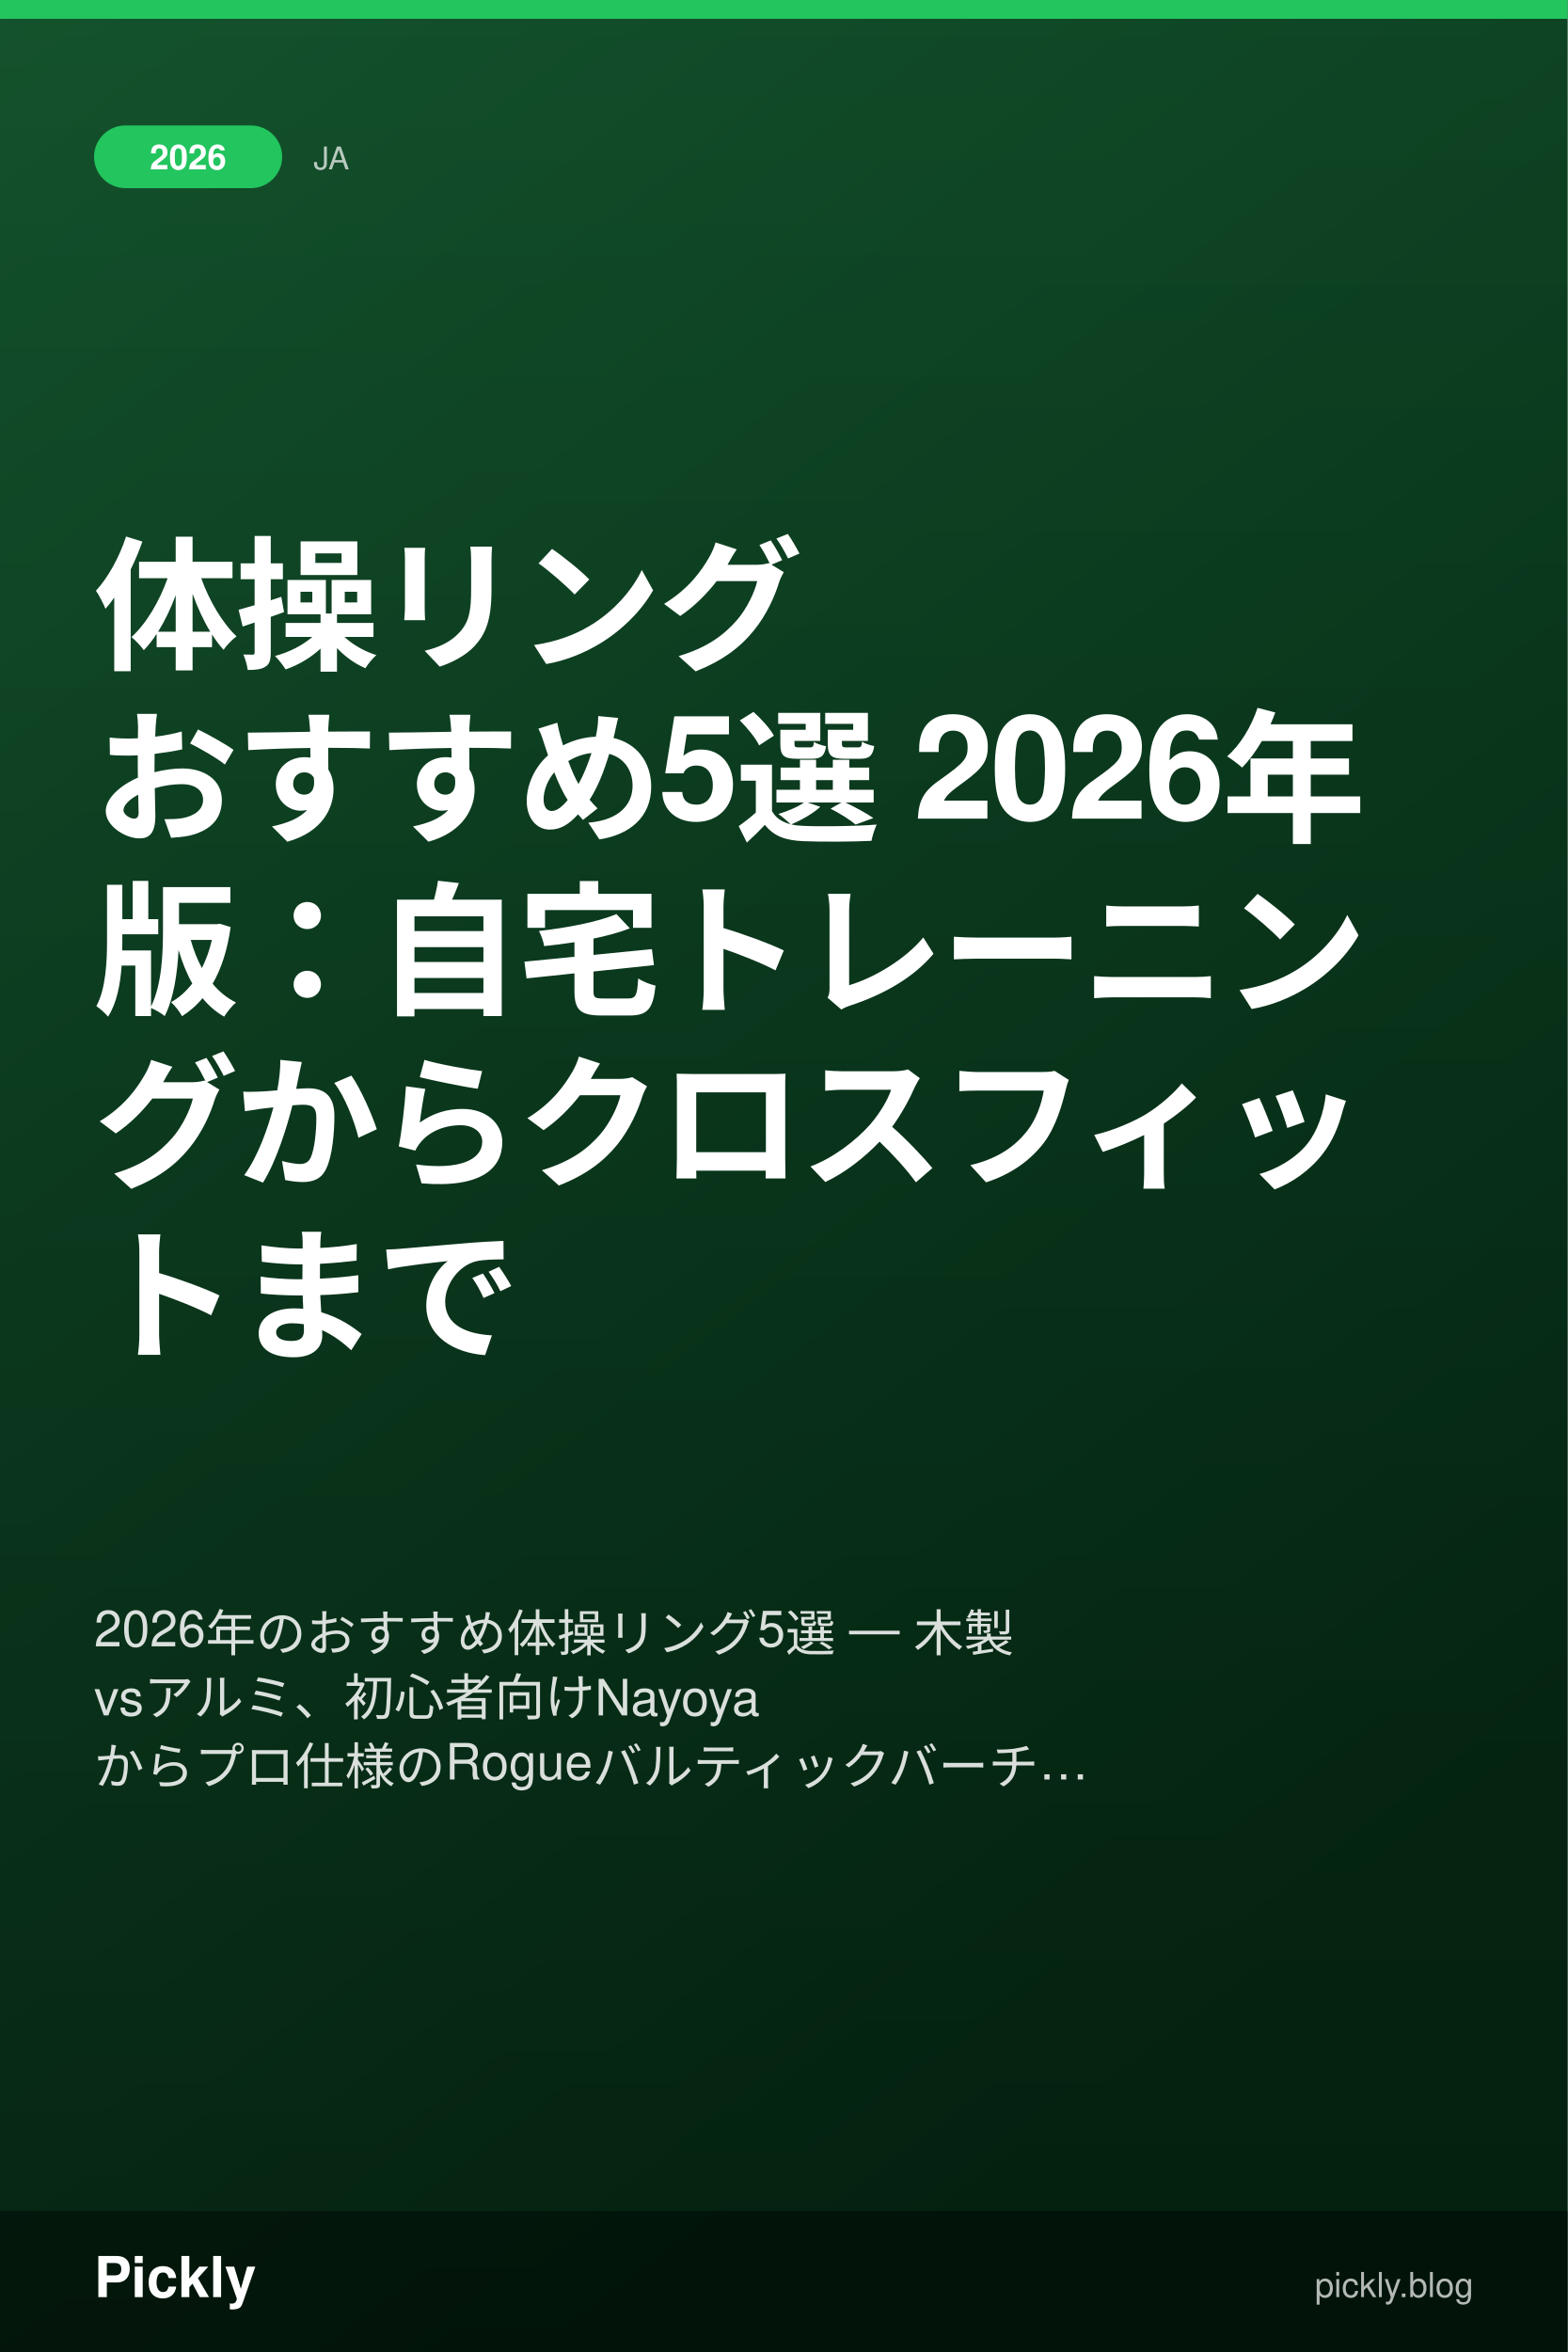
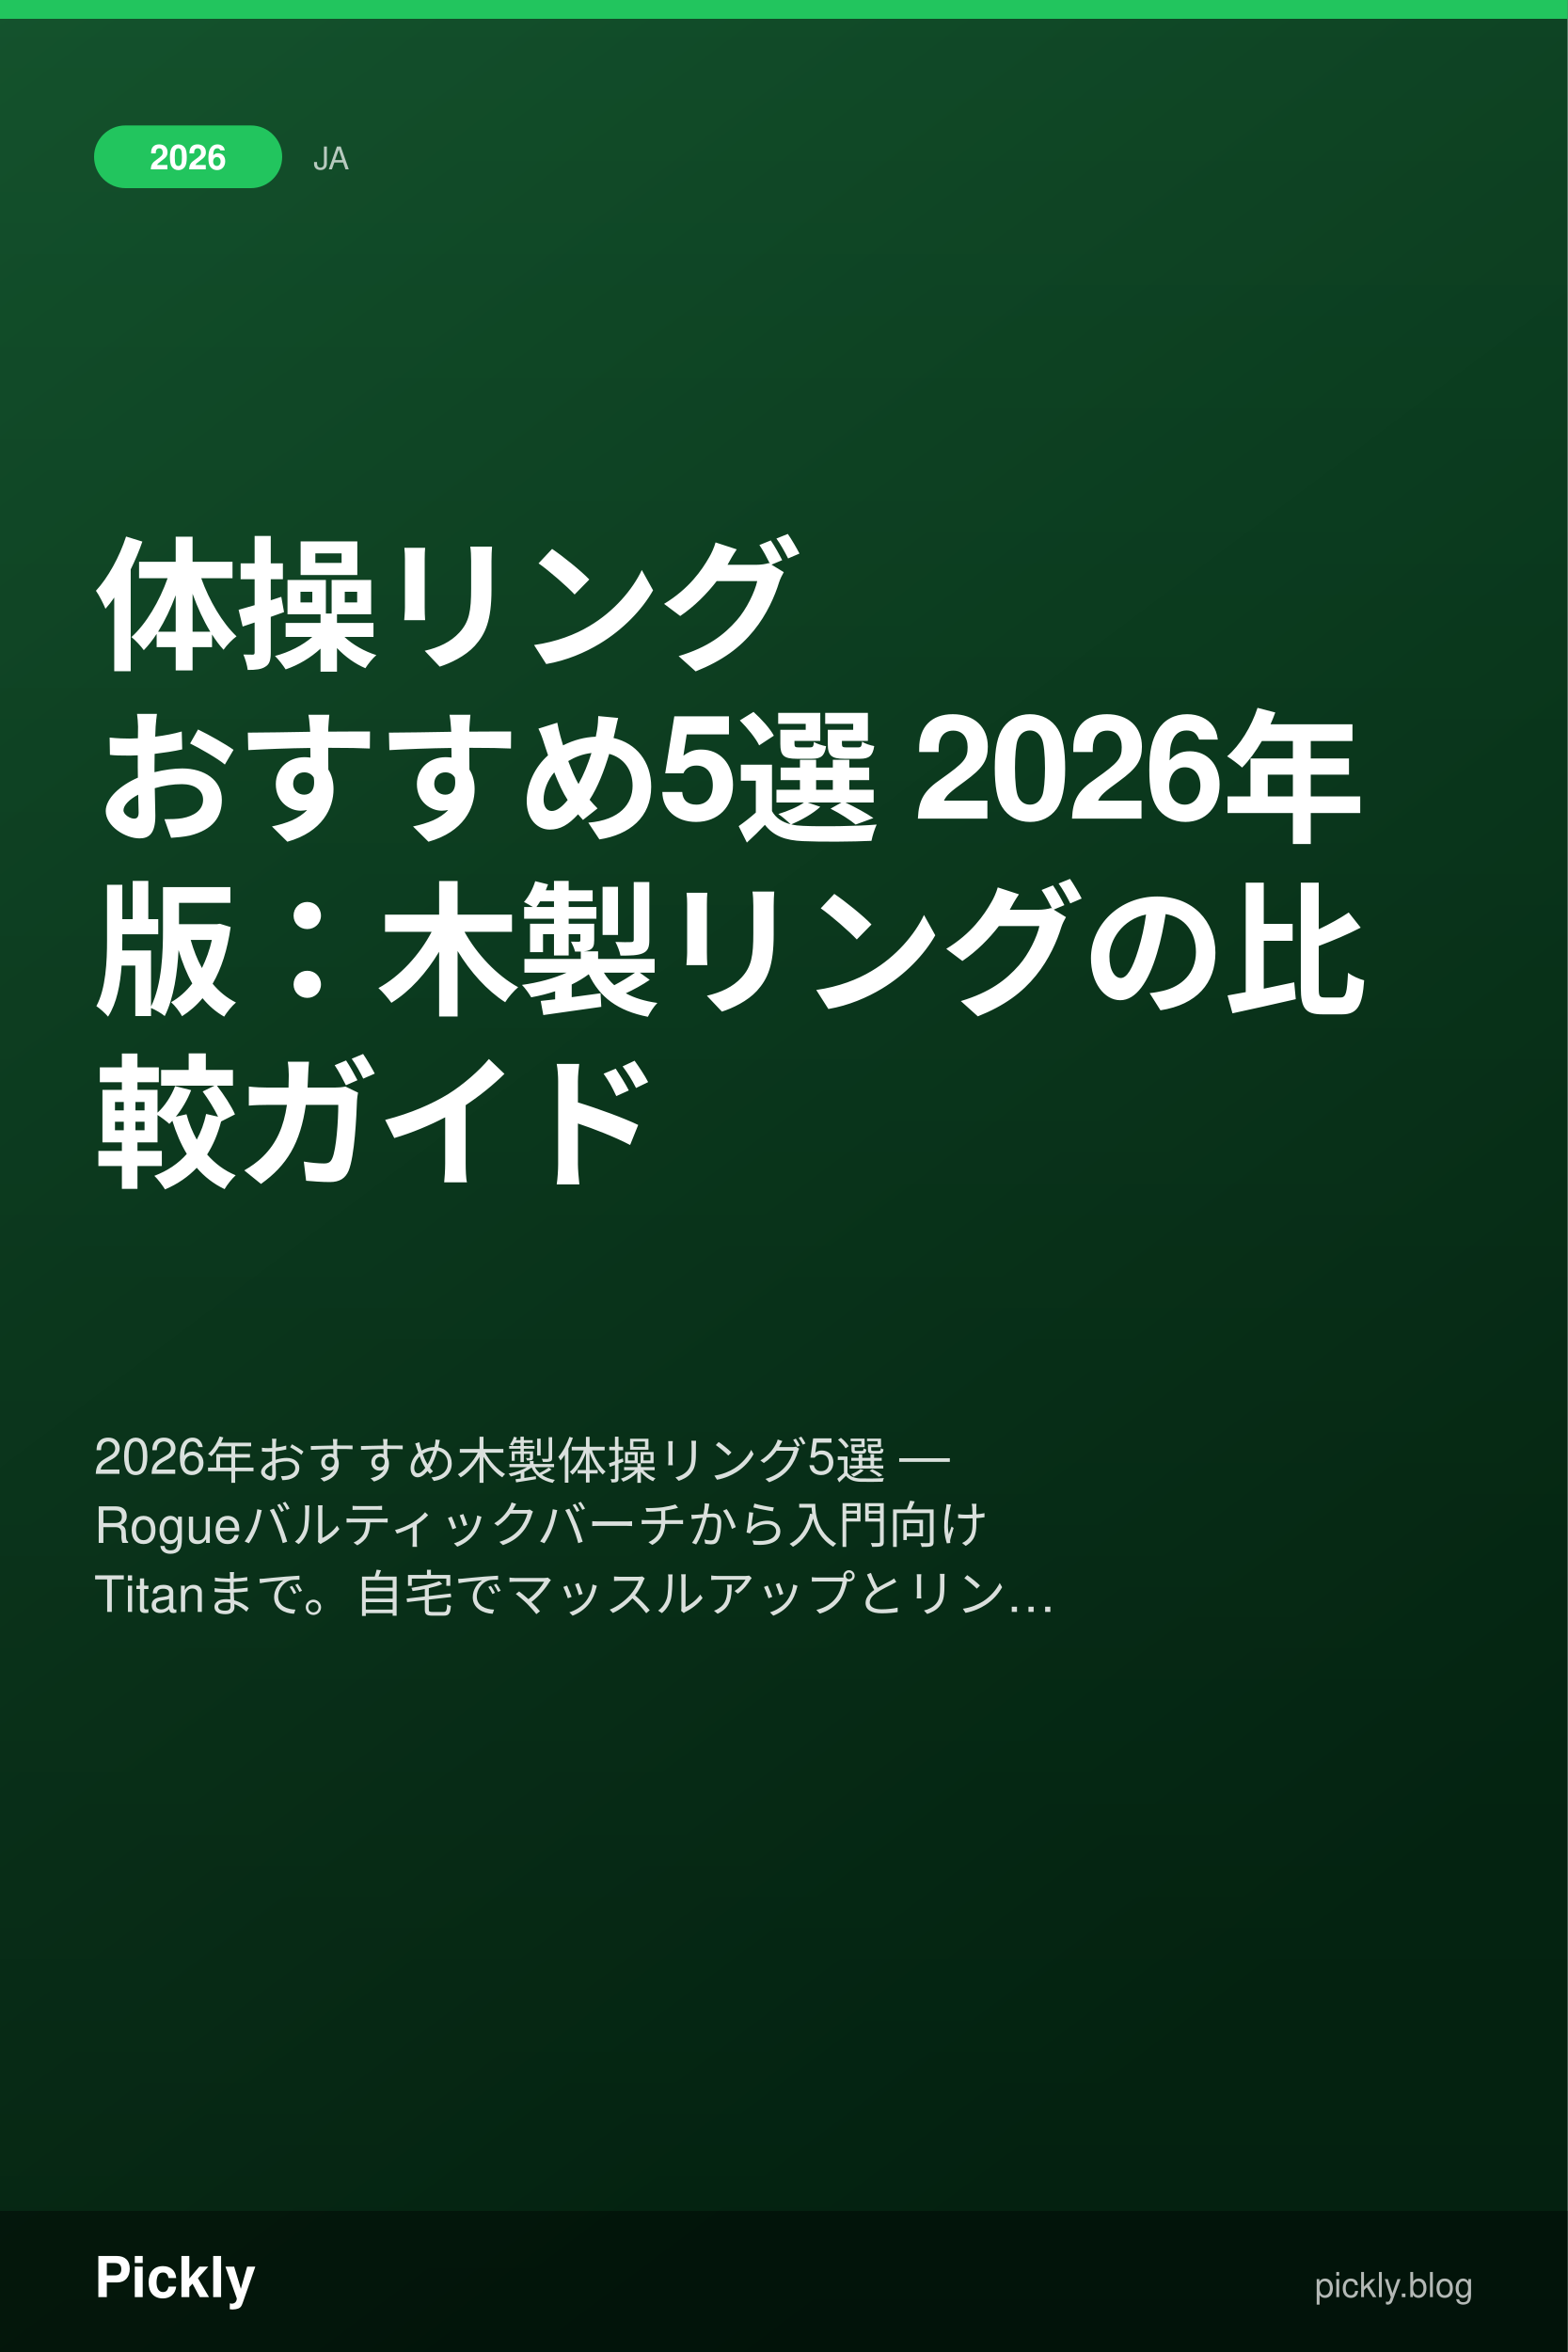
<svg xmlns="http://www.w3.org/2000/svg" width="1000" height="1500" viewBox="0 0 1000 1500">
  <defs>
    <linearGradient id="bg" x1="0" y1="0" x2="0.5" y2="1">
      <stop offset="0" stop-color="#14532d" />
      <stop offset="1" stop-color="#052e16" />
    </linearGradient>
    <linearGradient id="overlay" x1="0" y1="0" x2="0" y2="1">
      <stop offset="0" stop-color="rgba(0,0,0,0)" />
      <stop offset="1" stop-color="rgba(0,0,0,0.3)" />
    </linearGradient>
  </defs>
  <rect width="1000" height="1500" fill="url(#bg)" />
  <rect width="1000" height="1500" fill="url(#overlay)" />
  <rect x="0" y="0" width="1000" height="12" fill="#22c55e" />
  <rect x="60" y="80" width="120" height="40" rx="20" fill="#22c55e" />
  <text x="120" y="108" font-family="'Helvetica Neue', Helvetica, Arial, 'Hiragino Sans GB', 'Hiragino Sans', 'PingFang SC', 'PingFang TC', 'Apple SD Gothic Neo', 'Kohinoor Devanagari', 'Devanagari Sangam MN', 'Geeza Pro', 'SF Arabic', Thonburi, 'Sukhumvit Set', 'Arial Unicode MS', sans-serif" font-size="22" fill="#ffffff" font-weight="700" text-anchor="middle">2026</text>
  <text x="200" y="108" font-family="'Helvetica Neue', Helvetica, Arial, 'Hiragino Sans GB', 'Hiragino Sans', 'PingFang SC', 'PingFang TC', 'Apple SD Gothic Neo', 'Kohinoor Devanagari', 'Devanagari Sangam MN', 'Geeza Pro', 'SF Arabic', Thonburi, 'Sukhumvit Set', 'Arial Unicode MS', sans-serif" font-size="20" fill="rgba(255,255,255,0.7)" font-weight="500">JA</text>
  <text x="60" y="420" font-family="'Helvetica Neue', Helvetica, Arial, 'Hiragino Sans GB', 'Hiragino Sans', 'PingFang SC', 'PingFang TC', 'Apple SD Gothic Neo', 'Kohinoor Devanagari', 'Devanagari Sangam MN', 'Geeza Pro', 'SF Arabic', Thonburi, 'Sukhumvit Set', 'Arial Unicode MS', sans-serif" font-size="92" fill="#ffffff" font-weight="900" letter-spacing="-2" text-anchor="start">体操リング</text>
  <text x="60" y="530" font-family="'Helvetica Neue', Helvetica, Arial, 'Hiragino Sans GB', 'Hiragino Sans', 'PingFang SC', 'PingFang TC', 'Apple SD Gothic Neo', 'Kohinoor Devanagari', 'Devanagari Sangam MN', 'Geeza Pro', 'SF Arabic', Thonburi, 'Sukhumvit Set', 'Arial Unicode MS', sans-serif" font-size="92" fill="#ffffff" font-weight="900" letter-spacing="-2" text-anchor="start">おすすめ5選 2026年</text>
-   <text x="60" y="640" font-family="'Helvetica Neue', Helvetica, Arial, 'Hiragino Sans GB', 'Hiragino Sans', 'PingFang SC', 'PingFang TC', 'Apple SD Gothic Neo', 'Kohinoor Devanagari', 'Devanagari Sangam MN', 'Geeza Pro', 'SF Arabic', Thonburi, 'Sukhumvit Set', 'Arial Unicode MS', sans-serif" font-size="92" fill="#ffffff" font-weight="900" letter-spacing="-2" text-anchor="start">版：自宅トレーニン</text>
-   <text x="60" y="750" font-family="'Helvetica Neue', Helvetica, Arial, 'Hiragino Sans GB', 'Hiragino Sans', 'PingFang SC', 'PingFang TC', 'Apple SD Gothic Neo', 'Kohinoor Devanagari', 'Devanagari Sangam MN', 'Geeza Pro', 'SF Arabic', Thonburi, 'Sukhumvit Set', 'Arial Unicode MS', sans-serif" font-size="92" fill="#ffffff" font-weight="900" letter-spacing="-2" text-anchor="start">グからクロスフィッ</text>
-   <text x="60" y="860" font-family="'Helvetica Neue', Helvetica, Arial, 'Hiragino Sans GB', 'Hiragino Sans', 'PingFang SC', 'PingFang TC', 'Apple SD Gothic Neo', 'Kohinoor Devanagari', 'Devanagari Sangam MN', 'Geeza Pro', 'SF Arabic', Thonburi, 'Sukhumvit Set', 'Arial Unicode MS', sans-serif" font-size="92" fill="#ffffff" font-weight="900" letter-spacing="-2" text-anchor="start">トまで</text>
-   <text x="60" y="1050" font-family="'Helvetica Neue', Helvetica, Arial, 'Hiragino Sans GB', 'Hiragino Sans', 'PingFang SC', 'PingFang TC', 'Apple SD Gothic Neo', 'Kohinoor Devanagari', 'Devanagari Sangam MN', 'Geeza Pro', 'SF Arabic', Thonburi, 'Sukhumvit Set', 'Arial Unicode MS', sans-serif" font-size="32" fill="rgba(255,255,255,0.85)" font-weight="400" text-anchor="start">2026年のおすすめ体操リング5選 — 木製</text>
-   <text x="60" y="1094" font-family="'Helvetica Neue', Helvetica, Arial, 'Hiragino Sans GB', 'Hiragino Sans', 'PingFang SC', 'PingFang TC', 'Apple SD Gothic Neo', 'Kohinoor Devanagari', 'Devanagari Sangam MN', 'Geeza Pro', 'SF Arabic', Thonburi, 'Sukhumvit Set', 'Arial Unicode MS', sans-serif" font-size="32" fill="rgba(255,255,255,0.85)" font-weight="400" text-anchor="start">vsアルミ、初心者向けNayoya</text>
-   <text x="60" y="1138" font-family="'Helvetica Neue', Helvetica, Arial, 'Hiragino Sans GB', 'Hiragino Sans', 'PingFang SC', 'PingFang TC', 'Apple SD Gothic Neo', 'Kohinoor Devanagari', 'Devanagari Sangam MN', 'Geeza Pro', 'SF Arabic', Thonburi, 'Sukhumvit Set', 'Arial Unicode MS', sans-serif" font-size="32" fill="rgba(255,255,255,0.85)" font-weight="400" text-anchor="start">からプロ仕様のRogueバルティックバーチ…</text>
+   <text x="60" y="640" font-family="'Helvetica Neue', Helvetica, Arial, 'Hiragino Sans GB', 'Hiragino Sans', 'PingFang SC', 'PingFang TC', 'Apple SD Gothic Neo', 'Kohinoor Devanagari', 'Devanagari Sangam MN', 'Geeza Pro', 'SF Arabic', Thonburi, 'Sukhumvit Set', 'Arial Unicode MS', sans-serif" font-size="92" fill="#ffffff" font-weight="900" letter-spacing="-2" text-anchor="start">版：木製リングの比</text>
+   <text x="60" y="750" font-family="'Helvetica Neue', Helvetica, Arial, 'Hiragino Sans GB', 'Hiragino Sans', 'PingFang SC', 'PingFang TC', 'Apple SD Gothic Neo', 'Kohinoor Devanagari', 'Devanagari Sangam MN', 'Geeza Pro', 'SF Arabic', Thonburi, 'Sukhumvit Set', 'Arial Unicode MS', sans-serif" font-size="92" fill="#ffffff" font-weight="900" letter-spacing="-2" text-anchor="start">較ガイド</text>
+   <text x="60" y="940" font-family="'Helvetica Neue', Helvetica, Arial, 'Hiragino Sans GB', 'Hiragino Sans', 'PingFang SC', 'PingFang TC', 'Apple SD Gothic Neo', 'Kohinoor Devanagari', 'Devanagari Sangam MN', 'Geeza Pro', 'SF Arabic', Thonburi, 'Sukhumvit Set', 'Arial Unicode MS', sans-serif" font-size="32" fill="rgba(255,255,255,0.85)" font-weight="400" text-anchor="start">2026年おすすめ木製体操リング5選 —</text>
+   <text x="60" y="984" font-family="'Helvetica Neue', Helvetica, Arial, 'Hiragino Sans GB', 'Hiragino Sans', 'PingFang SC', 'PingFang TC', 'Apple SD Gothic Neo', 'Kohinoor Devanagari', 'Devanagari Sangam MN', 'Geeza Pro', 'SF Arabic', Thonburi, 'Sukhumvit Set', 'Arial Unicode MS', sans-serif" font-size="32" fill="rgba(255,255,255,0.85)" font-weight="400" text-anchor="start">Rogueバルティックバーチから入門向け</text>
+   <text x="60" y="1028" font-family="'Helvetica Neue', Helvetica, Arial, 'Hiragino Sans GB', 'Hiragino Sans', 'PingFang SC', 'PingFang TC', 'Apple SD Gothic Neo', 'Kohinoor Devanagari', 'Devanagari Sangam MN', 'Geeza Pro', 'SF Arabic', Thonburi, 'Sukhumvit Set', 'Arial Unicode MS', sans-serif" font-size="32" fill="rgba(255,255,255,0.85)" font-weight="400" text-anchor="start">Titanまで。自宅でマッスルアップとリン…</text>
  <rect x="0" y="1410" width="1000" height="90" fill="rgba(0,0,0,0.4)" />
  <text x="60" y="1465" font-family="'Helvetica Neue', Helvetica, Arial, 'Hiragino Sans GB', 'Hiragino Sans', 'PingFang SC', 'PingFang TC', 'Apple SD Gothic Neo', 'Kohinoor Devanagari', 'Devanagari Sangam MN', 'Geeza Pro', 'SF Arabic', Thonburi, 'Sukhumvit Set', 'Arial Unicode MS', sans-serif" font-size="36" fill="#ffffff" font-weight="800">Pickly</text>
  <text x="940" y="1465" font-family="'Helvetica Neue', Helvetica, Arial, 'Hiragino Sans GB', 'Hiragino Sans', 'PingFang SC', 'PingFang TC', 'Apple SD Gothic Neo', 'Kohinoor Devanagari', 'Devanagari Sangam MN', 'Geeza Pro', 'SF Arabic', Thonburi, 'Sukhumvit Set', 'Arial Unicode MS', sans-serif" font-size="22" fill="rgba(255,255,255,0.7)" font-weight="500" text-anchor="end">pickly.blog</text>
</svg>
